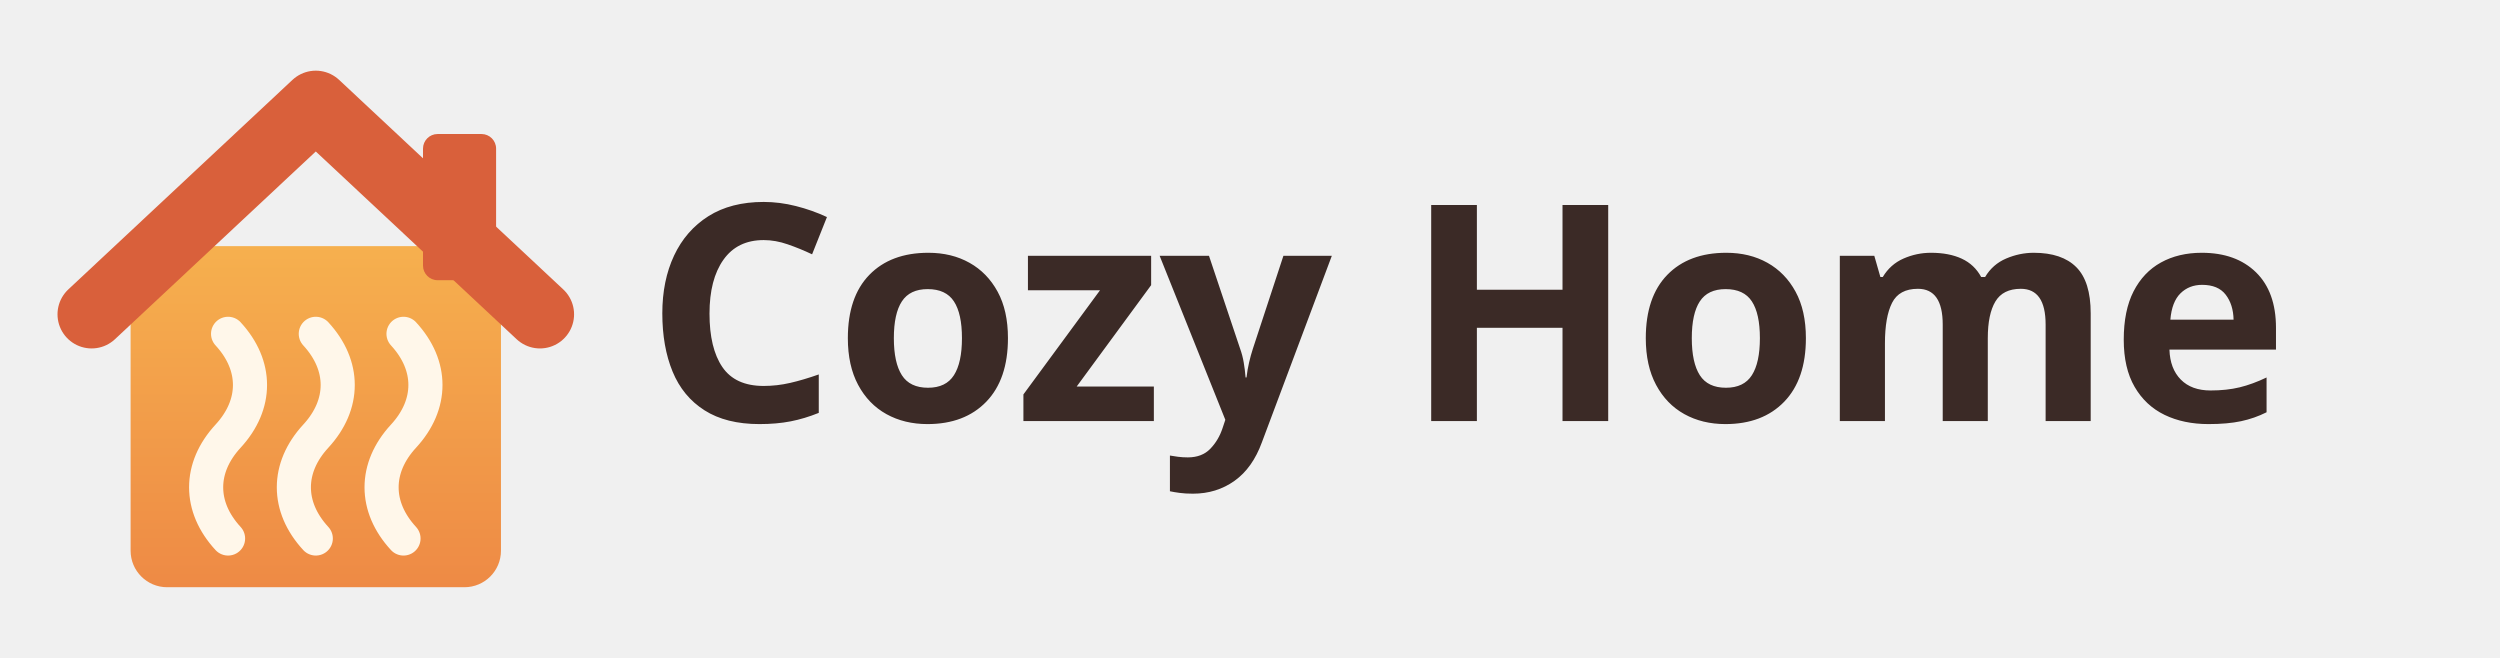
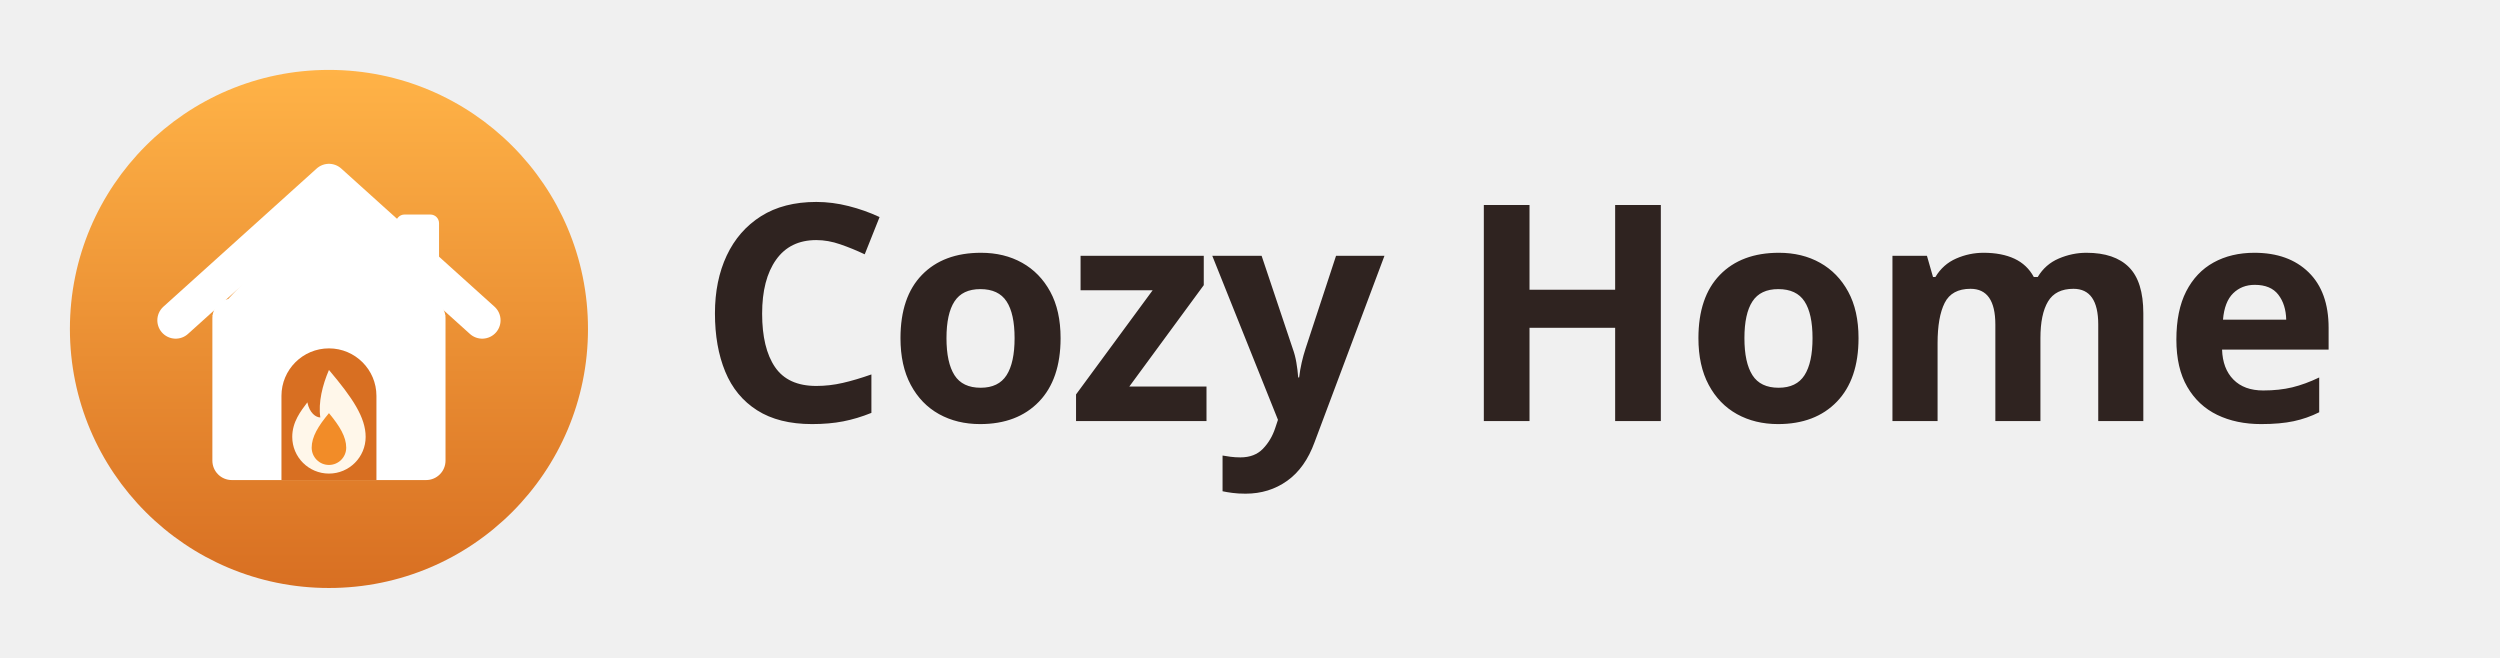
<svg xmlns="http://www.w3.org/2000/svg" viewBox="0 0 760 200" width="760" height="200">
-   <g transform="translate(16 20) scale(0.37037) translate(-40 -48)">
+   <g transform="translate(16 16) scale(0.328125)">
    <defs>
-       <linearGradient id="body" x1="0" y1="0" x2="0" y2="1">
-         <stop offset="0" stop-color="#F6B04E" />
-         <stop offset="1" stop-color="#EE8A45" />
+       <linearGradient id="bg" x1="0" y1="0" x2="0" y2="1">
+         <stop offset="0" stop-color="#FFB347" />
+         <stop offset="1" stop-color="#D86F22" />
      </linearGradient>
    </defs>
-     <rect x="104" y="196" width="304" height="280" rx="30" fill="url(#body)" />
-     <rect x="344" y="104" width="60" height="120" rx="12" fill="#D9603B" />
-     <path d="M72 252 L256 80 L440 252" fill="none" stroke="#D9603B" stroke-width="56" stroke-linecap="round" stroke-linejoin="round" />
-     <g fill="none" stroke="#FFF7EA" stroke-width="28" stroke-linecap="round">
-       <path d="M184 436 c -24 -26 -24 -58 0 -84 c 24 -26 24 -58 0 -84" />
-       <path d="M256 436 c -24 -26 -24 -58 0 -84 c 24 -26 24 -58 0 -84" />
-       <path d="M328 436 c -24 -26 -24 -58 0 -84 c 24 -26 24 -58 0 -84" />
-     </g>
+     <circle cx="256" cy="256" r="240" fill="url(#bg)" />
+     <rect x="318" y="150" width="40" height="80" rx="8" fill="#FFFFFF" />
+     <rect x="148" y="228" width="216" height="168" rx="18" fill="#FFFFFF" />
+     <path d="M148 244 L256 128 L364 244 Z" fill="#FFFFFF" />
+     <path d="M114 248 L256 120 L398 248" fill="none" stroke="#FFFFFF" stroke-width="34" stroke-linecap="round" stroke-linejoin="round" />
+     <path d="M212 396 V318 a44 44 0 0 1 88 0 V396 Z" fill="#D86F22" />
+     <path d="M256 294 c 22 26 34 44 34 62 a34 34 0 0 1 -68 0 c 0 -14 8 -24 14 -32 c 2 10 8 14 12 14 c -2 -14 2 -30 8 -44 z" fill="#FFF7EA" />
+     <path d="M256 334 c 10 12 16 22 16 32 a16 16 0 0 1 -32 0 c 0 -10 6 -20 16 -32 z" fill="#F28C28" />
  </g>
-   <text x="196" y="128" font-family="Poppins" font-weight="bold" font-size="92" fill="#3B2A26" letter-spacing="-1">Cozy Home</text>
+   <text x="212" y="128" font-family="Poppins, sans-serif" font-weight="bold" font-size="92" fill="#2F2320" letter-spacing="-1">Cozy Home</text>
</svg>
